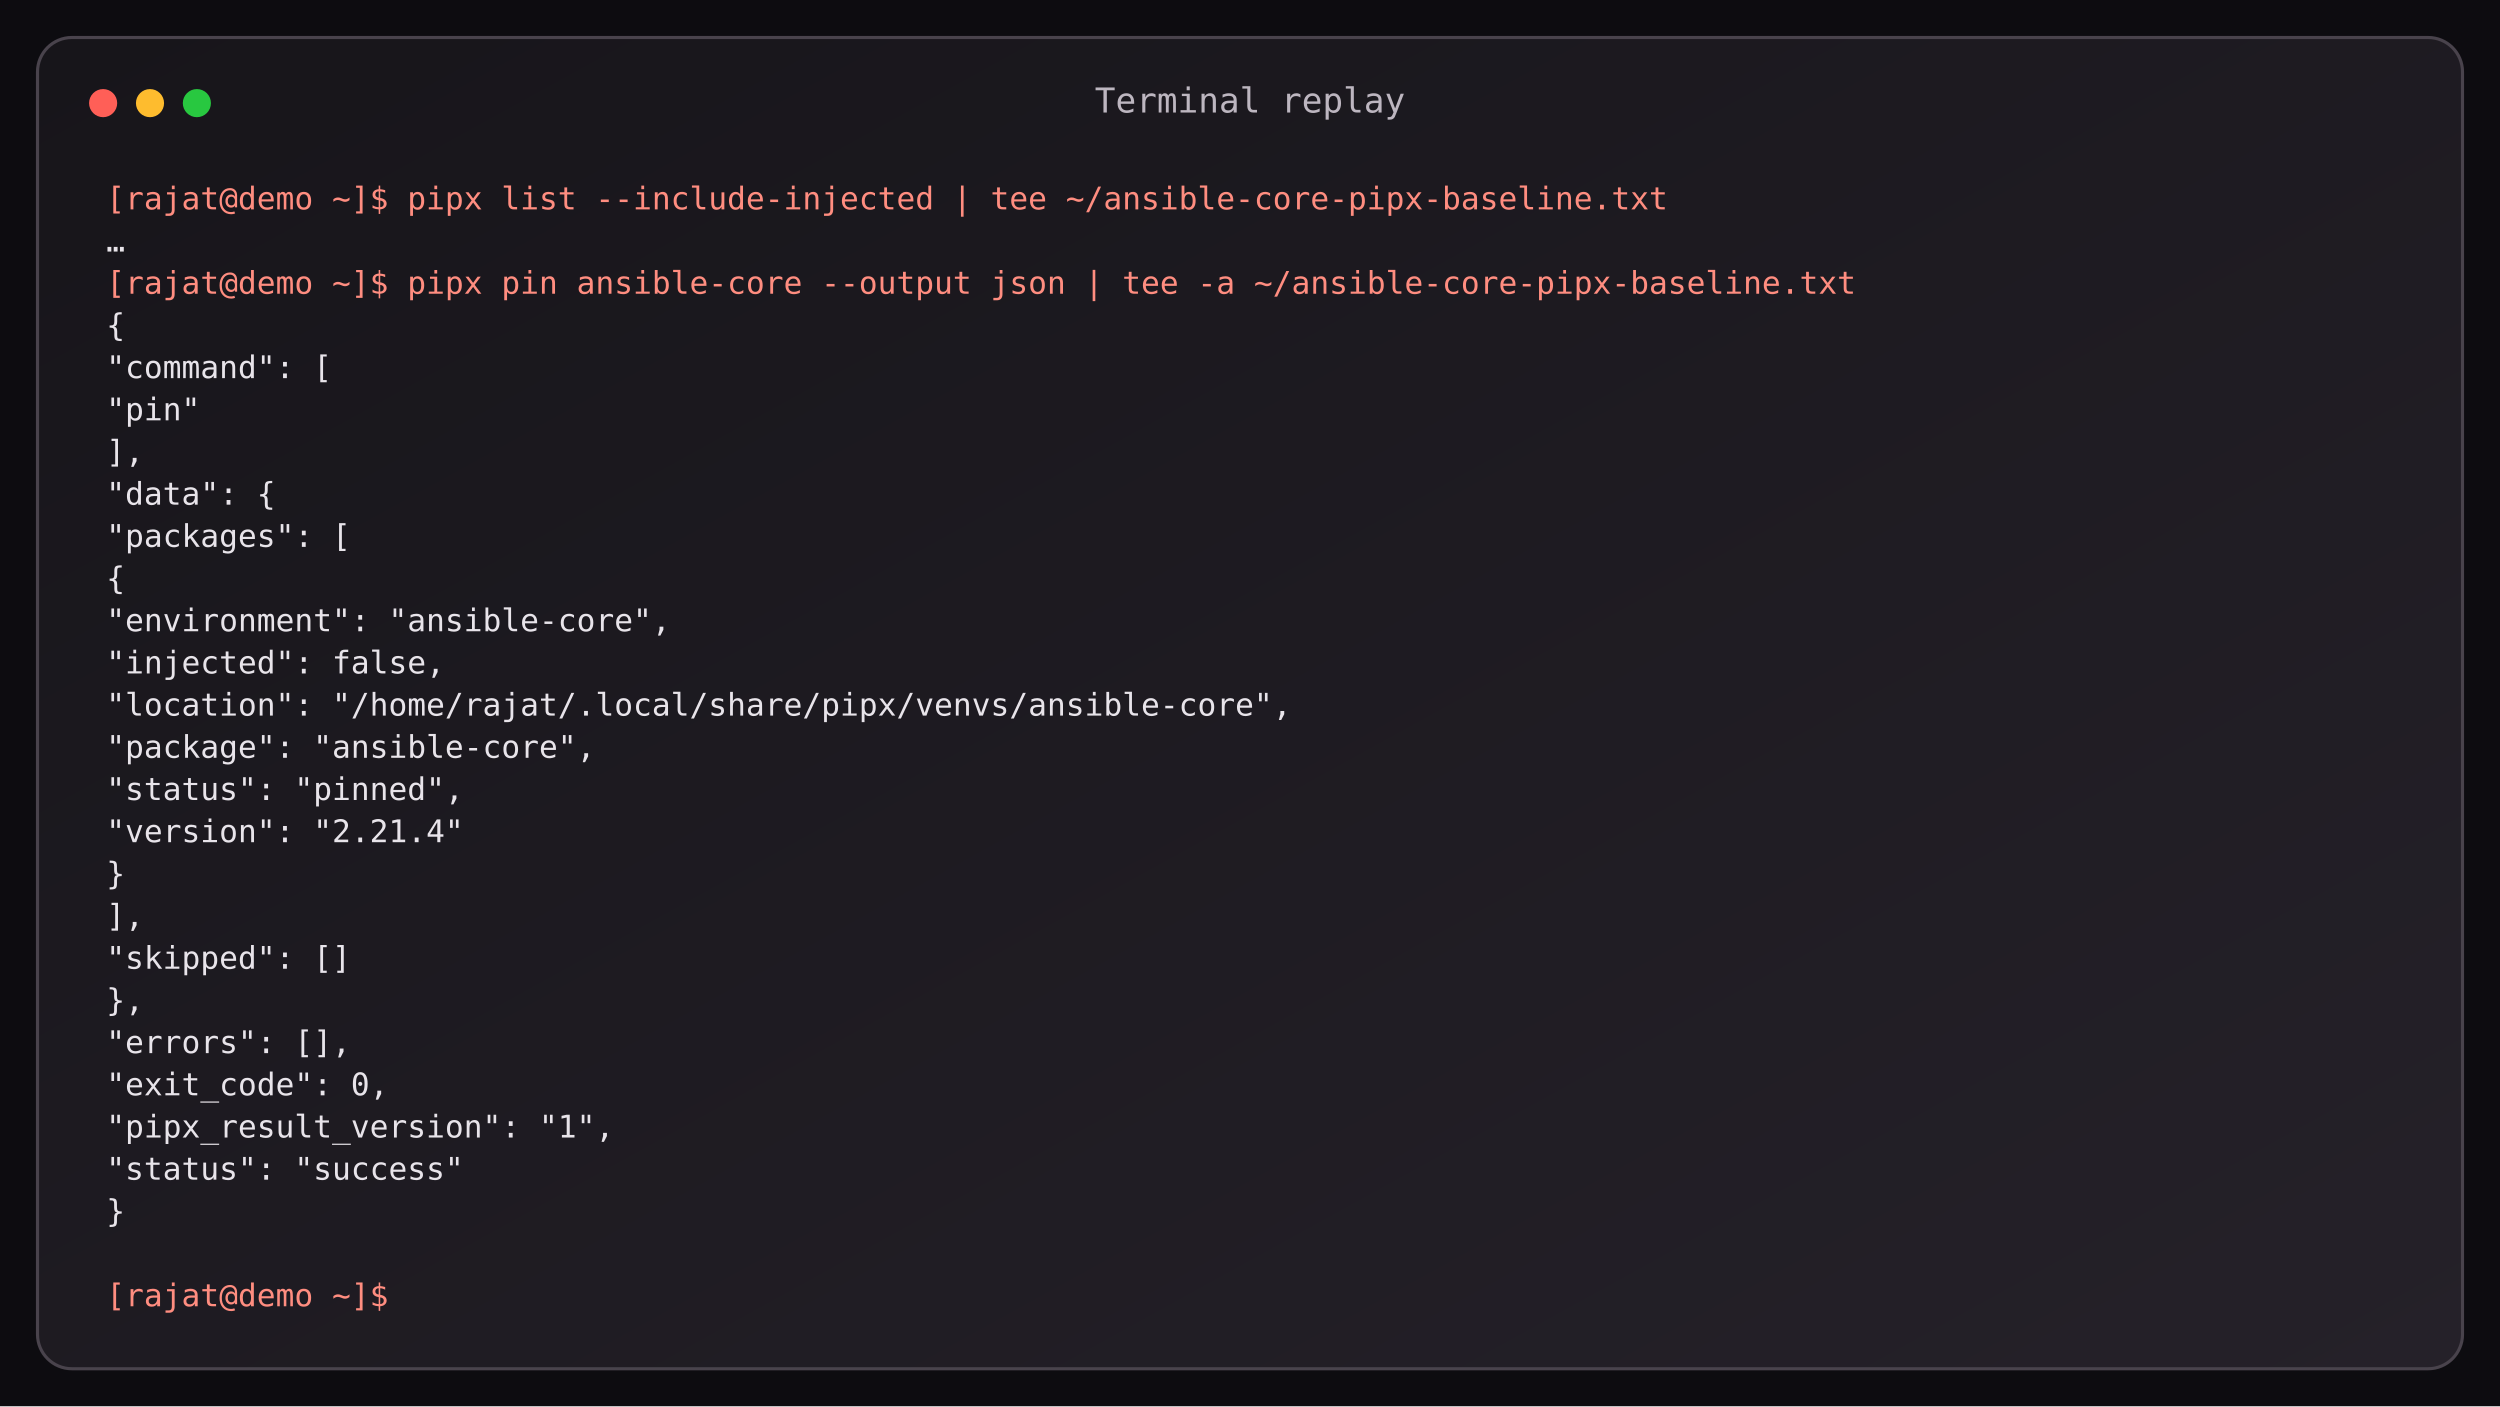
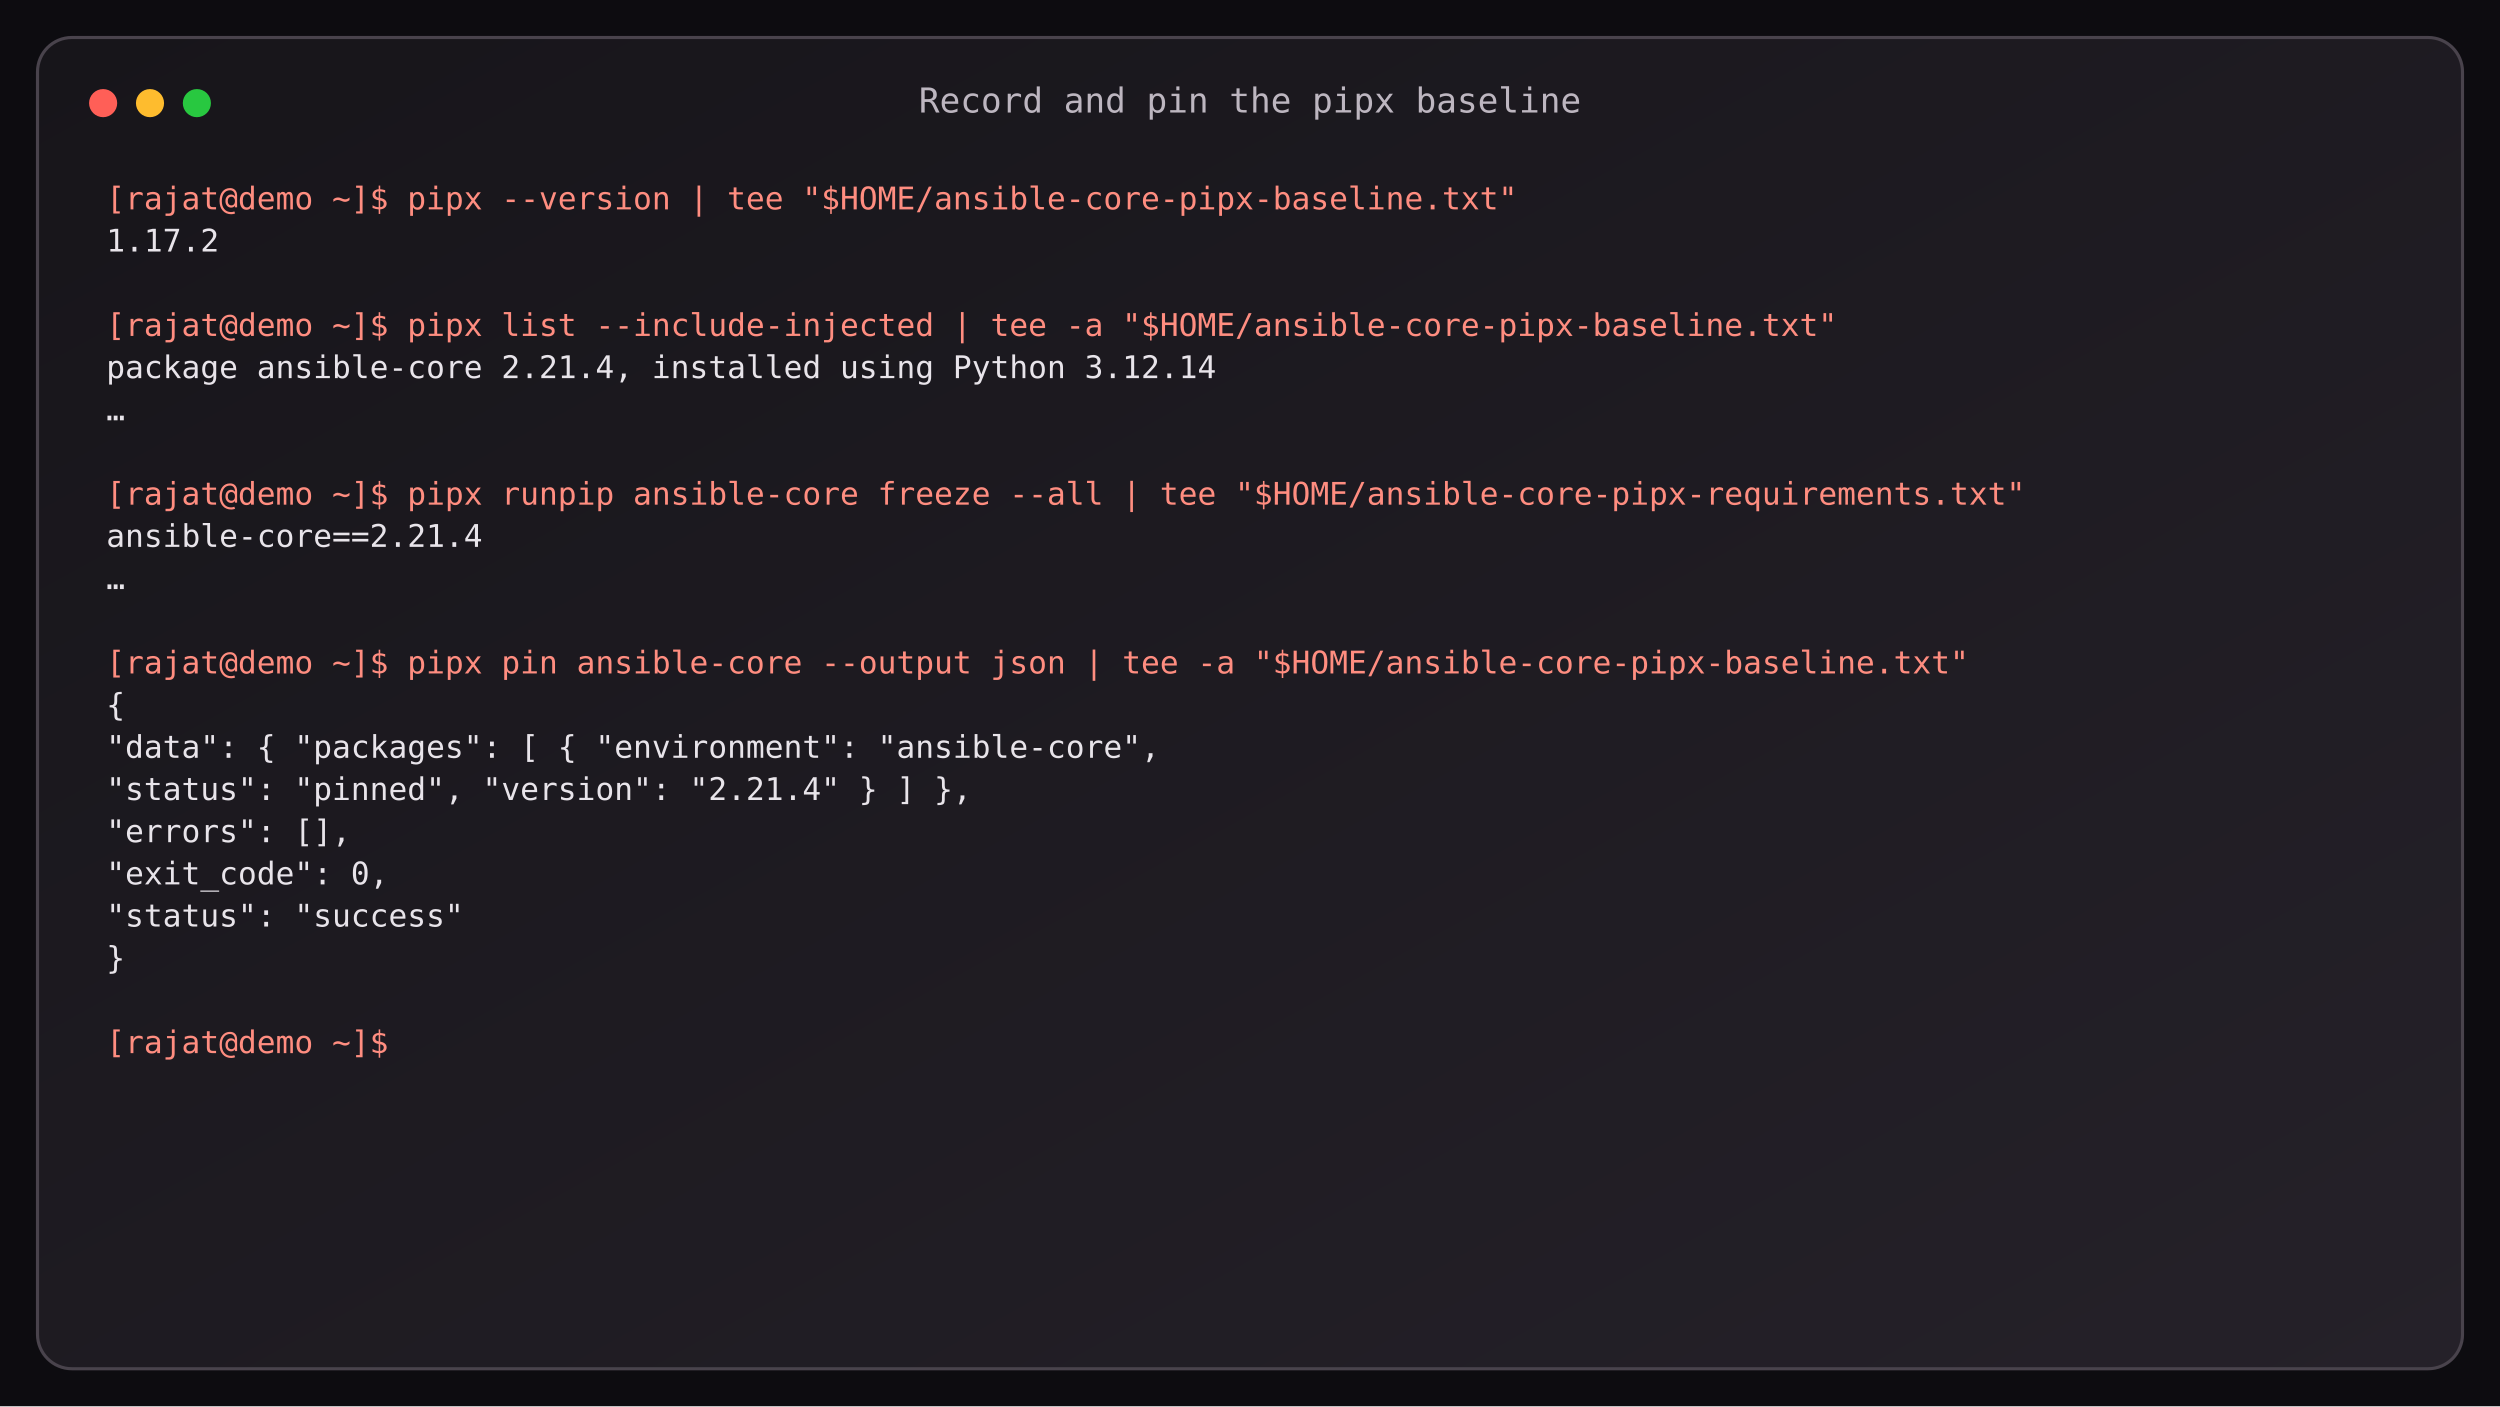
<svg xmlns="http://www.w3.org/2000/svg" width="1600" height="900" viewBox="0 0 1600 900" role="img" aria-labelledby="title desc">
  <defs>
    <linearGradient id="terminal" x1="0" y1="0" x2="1" y2="1">
      <stop offset="0" stop-color="#17151a" />
      <stop offset="1" stop-color="#252129" />
    </linearGradient>
  </defs>
  <rect width="1600" height="900" fill="#0d0c10" />
  <rect x="24" y="24" width="1552" height="852" rx="22" fill="url(#terminal)" stroke="#49434c" stroke-width="2" />
  <circle cx="66" cy="66" r="9" fill="#ff5f57" />
  <circle cx="96" cy="66" r="9" fill="#febc2e" />
  <circle cx="126" cy="66" r="9" fill="#28c840" />
-   <text x="800" y="72" fill="#bdb6c0" text-anchor="middle" font-family="ui-monospace, SFMono-Regular, Menlo, monospace" font-size="22">Terminal replay</text>
+   <text x="800" y="72" fill="#bdb6c0" text-anchor="middle" font-family="ui-monospace, SFMono-Regular, Menlo, monospace" font-size="22">Record and pin the pipx baseline</text>
  <g font-family="ui-monospace, SFMono-Regular, Menlo, Consolas, monospace" font-size="20">
-     <text x="68" y="134" fill="#ff8d80">[rajat@demo ~]$ pipx list --include-injected | tee ~/ansible-core-pipx-baseline.txt</text>
-     <text x="68" y="161" fill="#e8e4ea">…</text>
-     <text x="68" y="188" fill="#ff8d80">[rajat@demo ~]$ pipx pin ansible-core --output json | tee -a ~/ansible-core-pipx-baseline.txt</text>
-     <text x="68" y="215" fill="#e8e4ea">{</text>
-     <text x="68" y="242" fill="#e8e4ea">  "command": [</text>
-     <text x="68" y="269" fill="#e8e4ea">    "pin"</text>
-     <text x="68" y="296" fill="#e8e4ea">  ],</text>
-     <text x="68" y="323" fill="#e8e4ea">  "data": {</text>
-     <text x="68" y="350" fill="#e8e4ea">    "packages": [</text>
-     <text x="68" y="377" fill="#e8e4ea">      {</text>
-     <text x="68" y="404" fill="#e8e4ea">        "environment": "ansible-core",</text>
-     <text x="68" y="431" fill="#e8e4ea">        "injected": false,</text>
-     <text x="68" y="458" fill="#e8e4ea">        "location": "/home/rajat/.local/share/pipx/venvs/ansible-core",</text>
-     <text x="68" y="485" fill="#e8e4ea">        "package": "ansible-core",</text>
-     <text x="68" y="512" fill="#e8e4ea">        "status": "pinned",</text>
-     <text x="68" y="539" fill="#e8e4ea">        "version": "2.21.4"</text>
-     <text x="68" y="566" fill="#e8e4ea">      }</text>
-     <text x="68" y="593" fill="#e8e4ea">    ],</text>
-     <text x="68" y="620" fill="#e8e4ea">    "skipped": []</text>
-     <text x="68" y="647" fill="#e8e4ea">  },</text>
-     <text x="68" y="674" fill="#e8e4ea">  "errors": [],</text>
-     <text x="68" y="701" fill="#e8e4ea">  "exit_code": 0,</text>
-     <text x="68" y="728" fill="#e8e4ea">  "pipx_result_version": "1",</text>
-     <text x="68" y="755" fill="#e8e4ea">  "status": "success"</text>
-     <text x="68" y="782" fill="#e8e4ea">}</text>
-     <text x="68" y="809" fill="#e8e4ea"> </text>
-     <text x="68" y="836" fill="#ff8d80">[rajat@demo ~]$</text>
+     <text x="68" y="134" fill="#ff8d80">[rajat@demo ~]$ pipx --version | tee "$HOME/ansible-core-pipx-baseline.txt"</text>
+     <text x="68" y="161" fill="#e8e4ea">1.17.2</text>
+     <text x="68" y="215" fill="#ff8d80">[rajat@demo ~]$ pipx list --include-injected | tee -a "$HOME/ansible-core-pipx-baseline.txt"</text>
+     <text x="68" y="242" fill="#e8e4ea">package ansible-core 2.21.4, installed using Python 3.12.14</text>
+     <text x="68" y="269" fill="#e8e4ea">…</text>
+     <text x="68" y="323" fill="#ff8d80">[rajat@demo ~]$ pipx runpip ansible-core freeze --all | tee "$HOME/ansible-core-pipx-requirements.txt"</text>
+     <text x="68" y="350" fill="#e8e4ea">ansible-core==2.21.4</text>
+     <text x="68" y="377" fill="#e8e4ea">…</text>
+     <text x="68" y="431" fill="#ff8d80">[rajat@demo ~]$ pipx pin ansible-core --output json | tee -a "$HOME/ansible-core-pipx-baseline.txt"</text>
+     <text x="68" y="458" fill="#e8e4ea">{</text>
+     <text x="68" y="485" fill="#e8e4ea">  "data": { "packages": [ { "environment": "ansible-core",</text>
+     <text x="68" y="512" fill="#e8e4ea">    "status": "pinned", "version": "2.21.4" } ] },</text>
+     <text x="68" y="539" fill="#e8e4ea">  "errors": [],</text>
+     <text x="68" y="566" fill="#e8e4ea">  "exit_code": 0,</text>
+     <text x="68" y="593" fill="#e8e4ea">  "status": "success"</text>
+     <text x="68" y="620" fill="#e8e4ea">}</text>
+     <text x="68" y="674" fill="#ff8d80">[rajat@demo ~]$</text>
  </g>
</svg>
